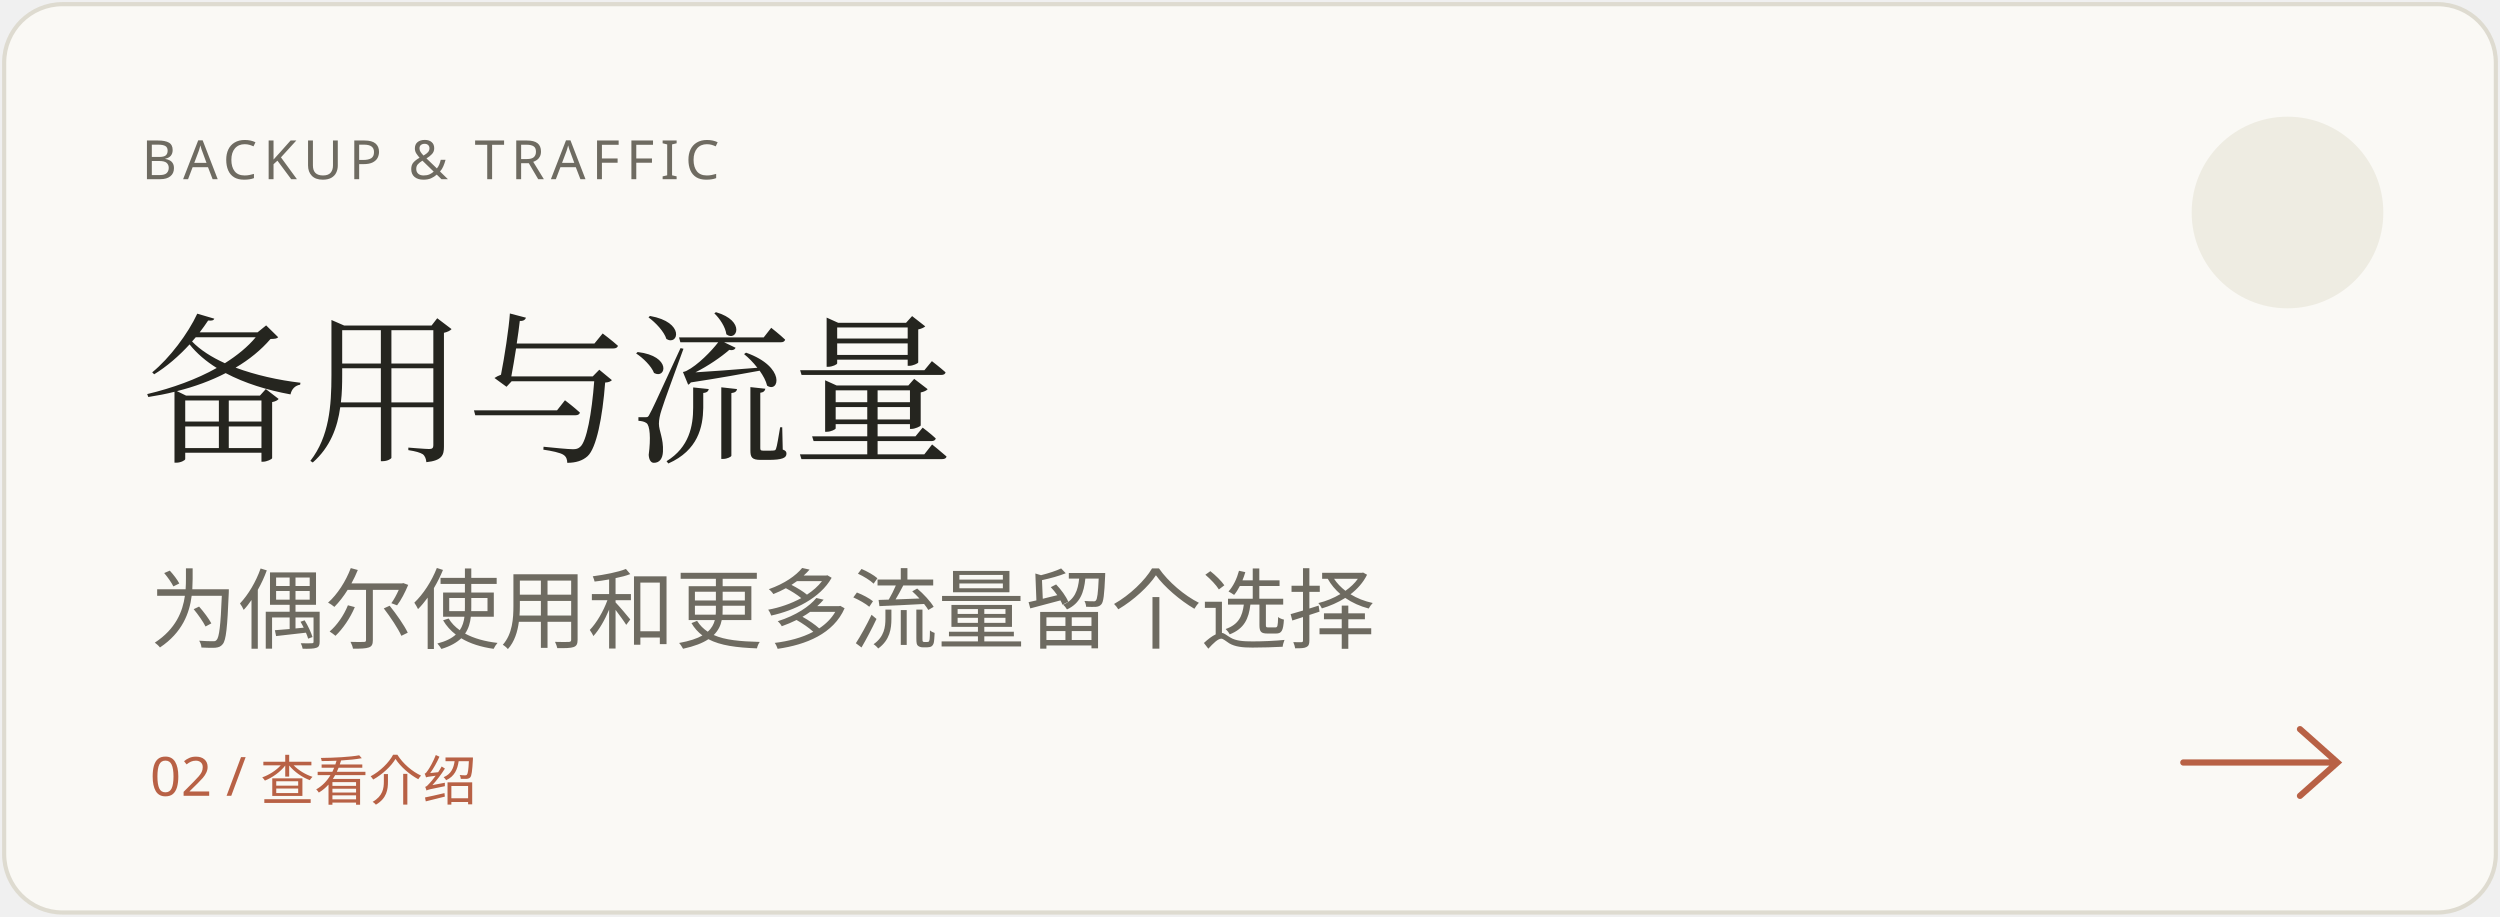
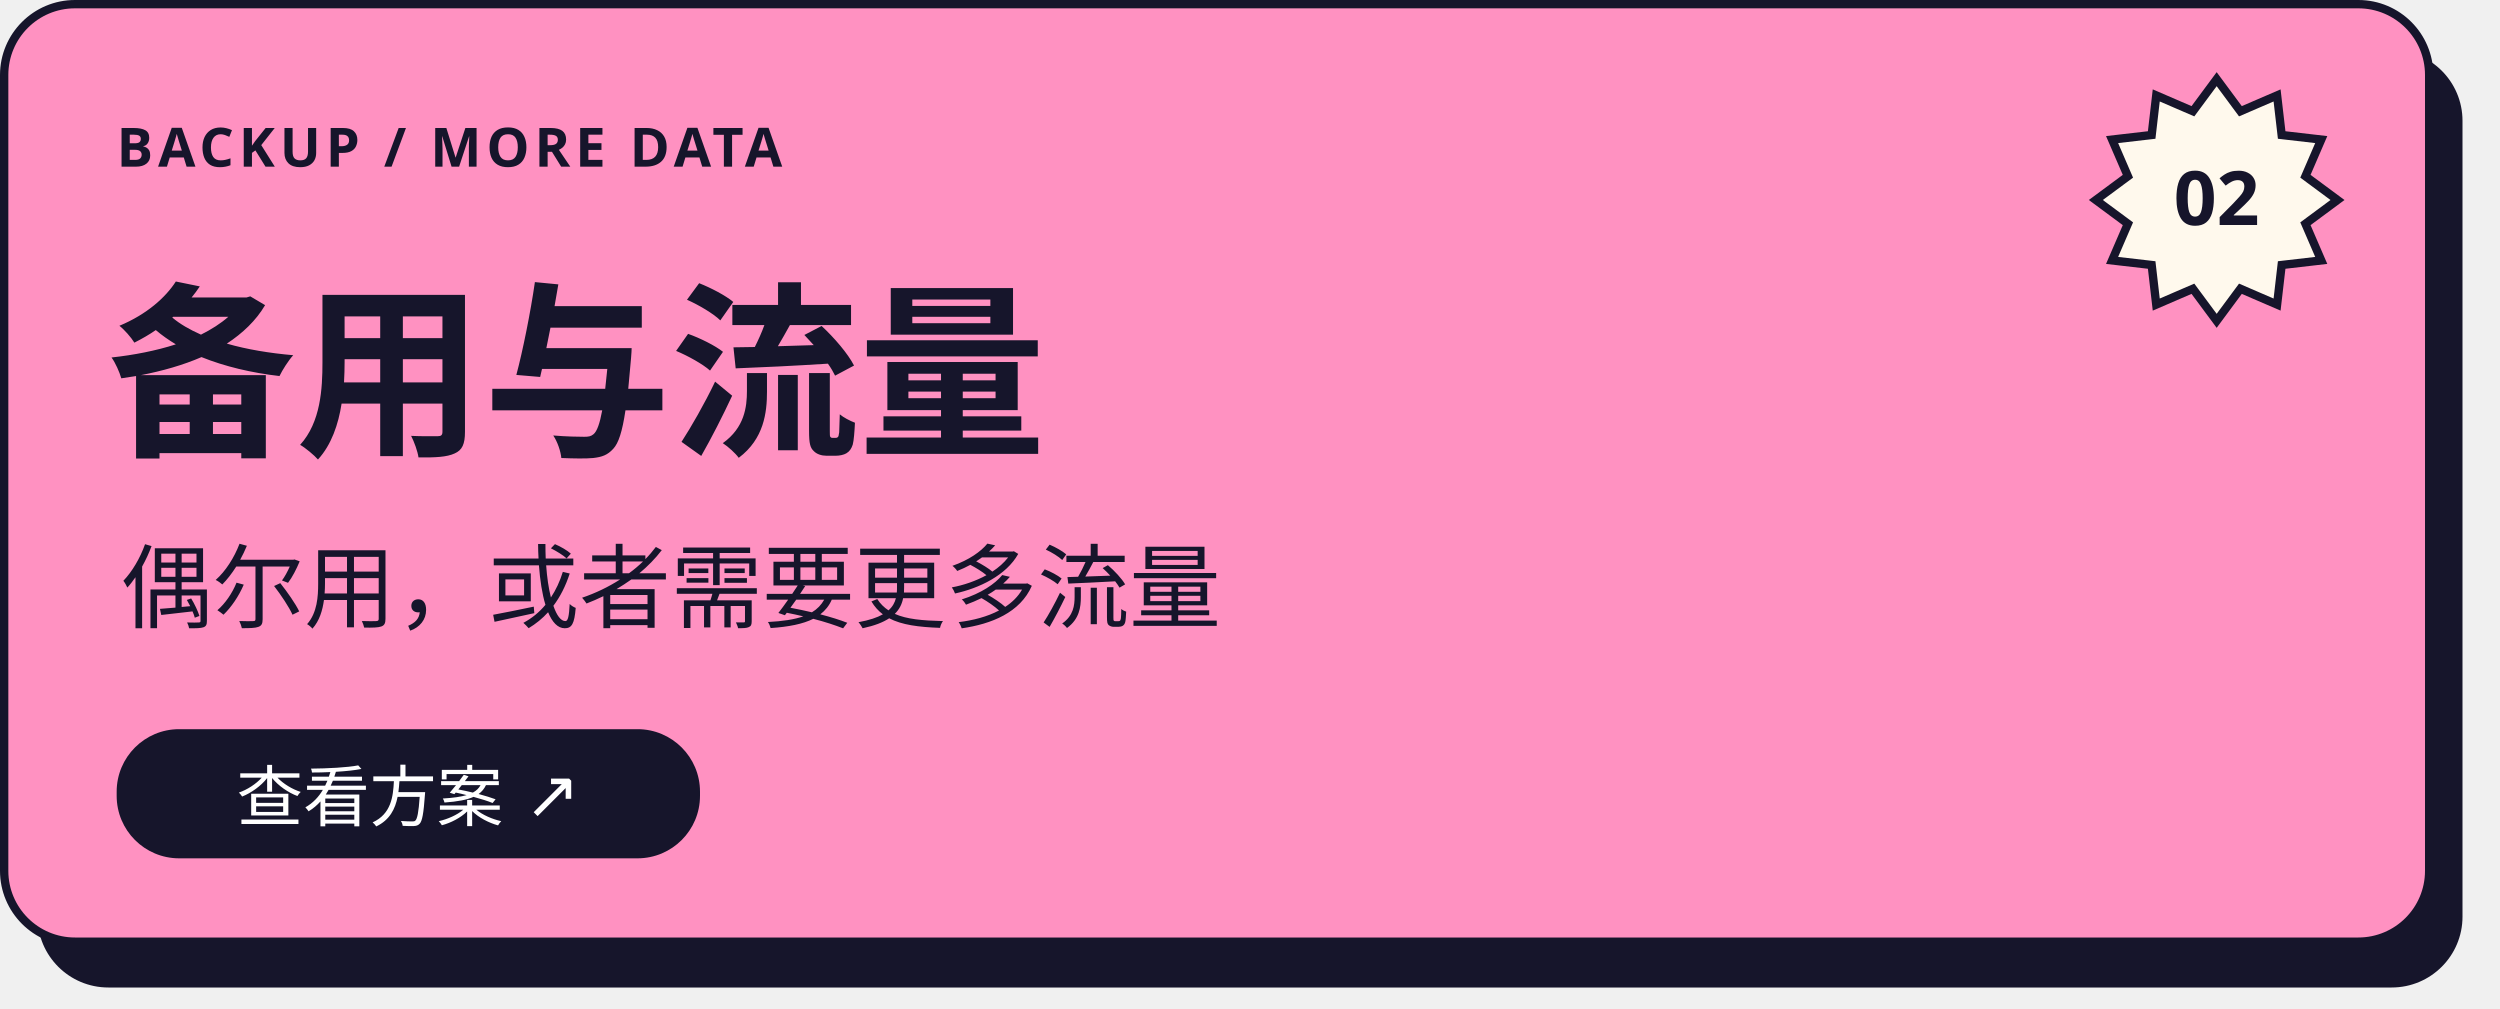
- <svg xmlns="http://www.w3.org/2000/svg" width="600" height="220" viewBox="0 0 600 220" role="img" aria-labelledby="title desc">
+ <svg xmlns="http://www.w3.org/2000/svg" width="600" height="242" viewBox="0 0 600 242" role="img" aria-labelledby="t d">
  <g font-family="Microsoft YaHei,PingFang SC,sans-serif">
-     <style>.paper{fill:#faf9f5}.ink{fill:#25251f}.muted{fill:#6e6b61}.line{stroke:#dedbd0}.accent{fill:#b86145}.soft{fill:#eeece2}
- @media(prefers-color-scheme:dark){.paper{fill:#262624}.ink{fill:#f5f2e9}.muted{fill:#b7b3a8}.line{stroke:#48463f}.accent{fill:#e3a18a}.soft{fill:#34332e}}</style>
-     <rect x="1" y="1" width="598" height="218" rx="14" class="paper" />
-     <rect x="1" y="1" width="598" height="218" rx="14" fill="none" class="line" />
-     <circle cx="549" cy="51" r="23" class="soft" />
-     <text x="34" y="43" font-size="13" letter-spacing="1.5" class="muted">BACKUP &amp; TRAFFIC</text>
-     <text x="34" y="108" font-family="Noto Serif CJK SC,Source Han Serif SC,Songti SC,SimSun,Georgia,serif" font-size="39" class="ink">备用与流量</text>
-     <text x="36" y="154" font-size="21" class="muted">为偶尔使用和更多流量留个选择</text>
-     <text x="36" y="191" font-size="13" class="accent">02 / 查看介绍</text>
-     <path d="M524 183H561m-9-8 9 8-9 8" fill="none" stroke="#b86145" stroke-width="1.5" stroke-linecap="round" />
+     <rect x="9" y="12" width="582" height="225" rx="17" fill="#16152b" />
+     <rect x="1" y="1" width="582" height="225" rx="17" fill="#ff91c1" stroke="#16152b" stroke-width="2" />
+     <text x="28" y="40" font-size="13" font-weight="700" letter-spacing="1.2" fill="#16152b">BACKUP / MORE DATA</text>
+     <text x="26" y="106" font-size="45" font-weight="900" fill="#16152b">备用与流量</text>
+     <text x="29" y="149" font-size="22" fill="#16152b">偶尔用，或者需要更多流量</text>
+     <rect x="28" y="175" width="140" height="31" rx="15" fill="#16152b" />
+     <text x="98" y="197" text-anchor="middle" font-size="16" fill="white">查看方案 ↗</text>
+     <polygon points="561.0,48.0 553.3,53.7 557.1,62.5 547.6,63.6 546.5,73.1 537.7,69.3 532.0,77.0 526.3,69.3 517.5,73.1 516.4,63.6 506.9,62.5 510.7,53.7 503.0,48.0 510.7,42.3 506.9,33.5 516.4,32.4 517.5,22.9 526.3,26.7 532.0,19.0 537.7,26.7 546.5,22.9 547.6,32.4 557.1,33.5 553.3,42.3" fill="#fff9ed" stroke="#16152b" stroke-width="2" />
+     <text x="532" y="54" text-anchor="middle" font-size="18" font-weight="900" fill="#16152b">02</text>
  </g>
</svg>
